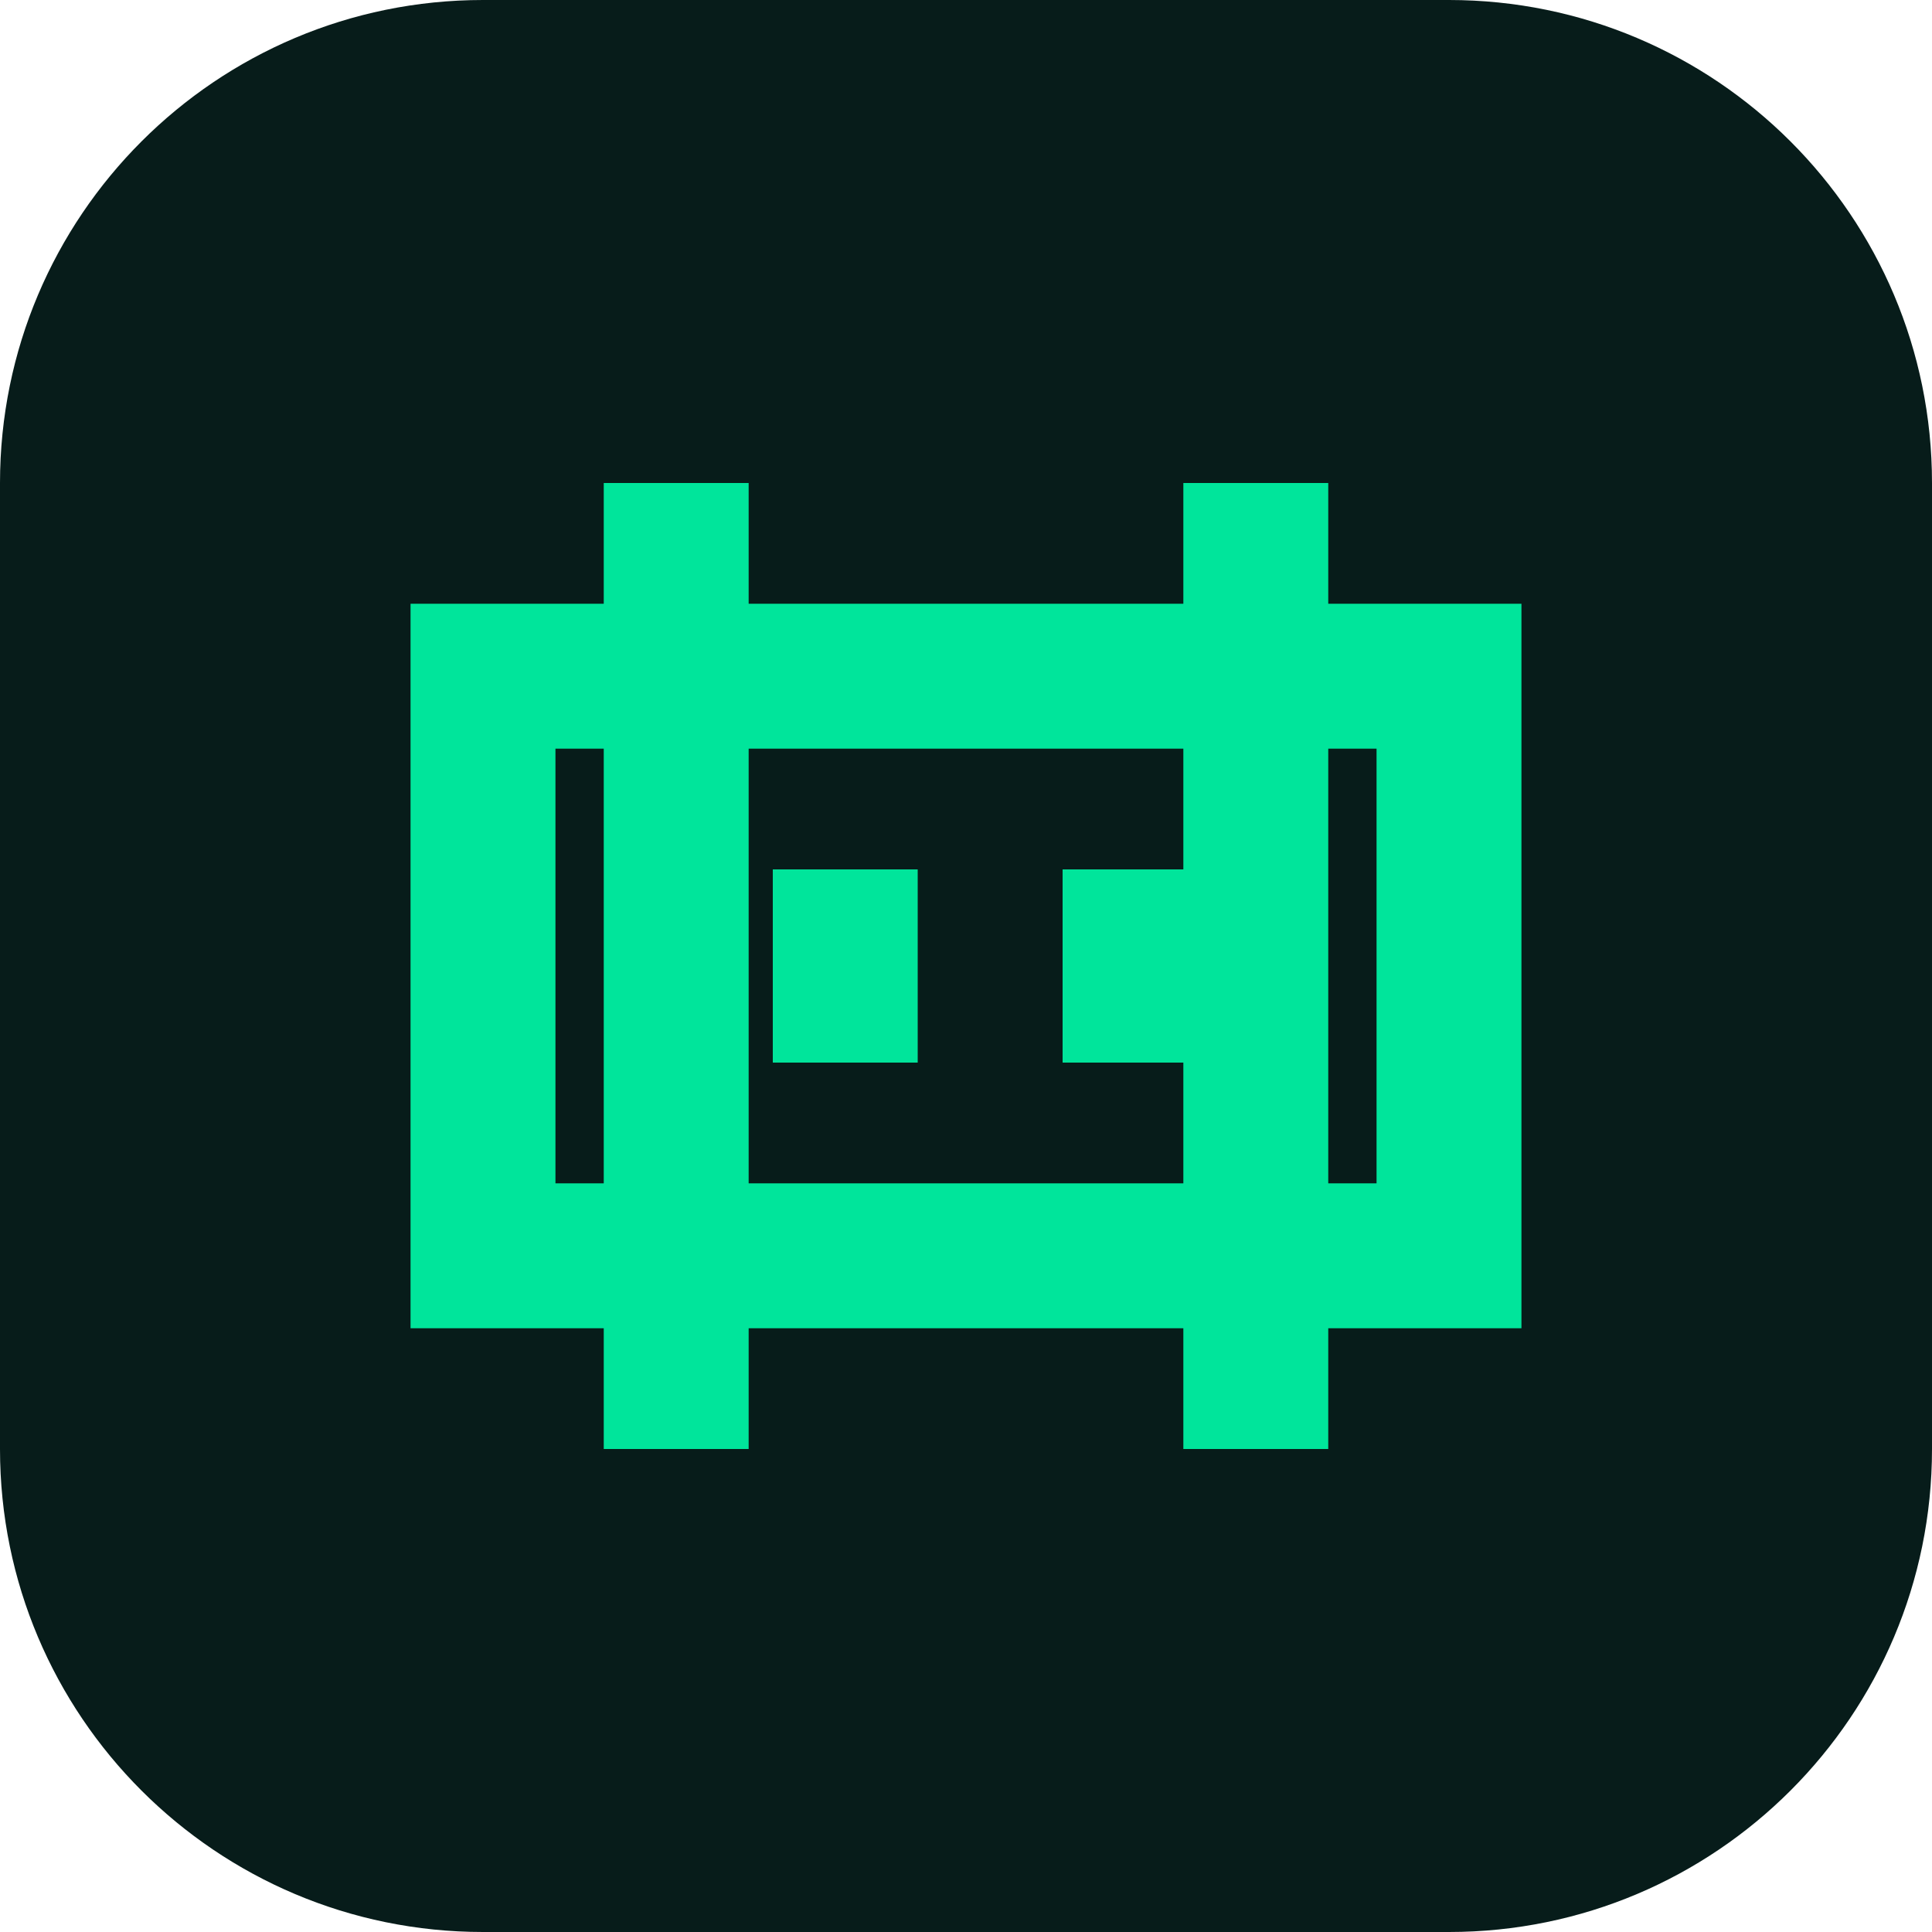
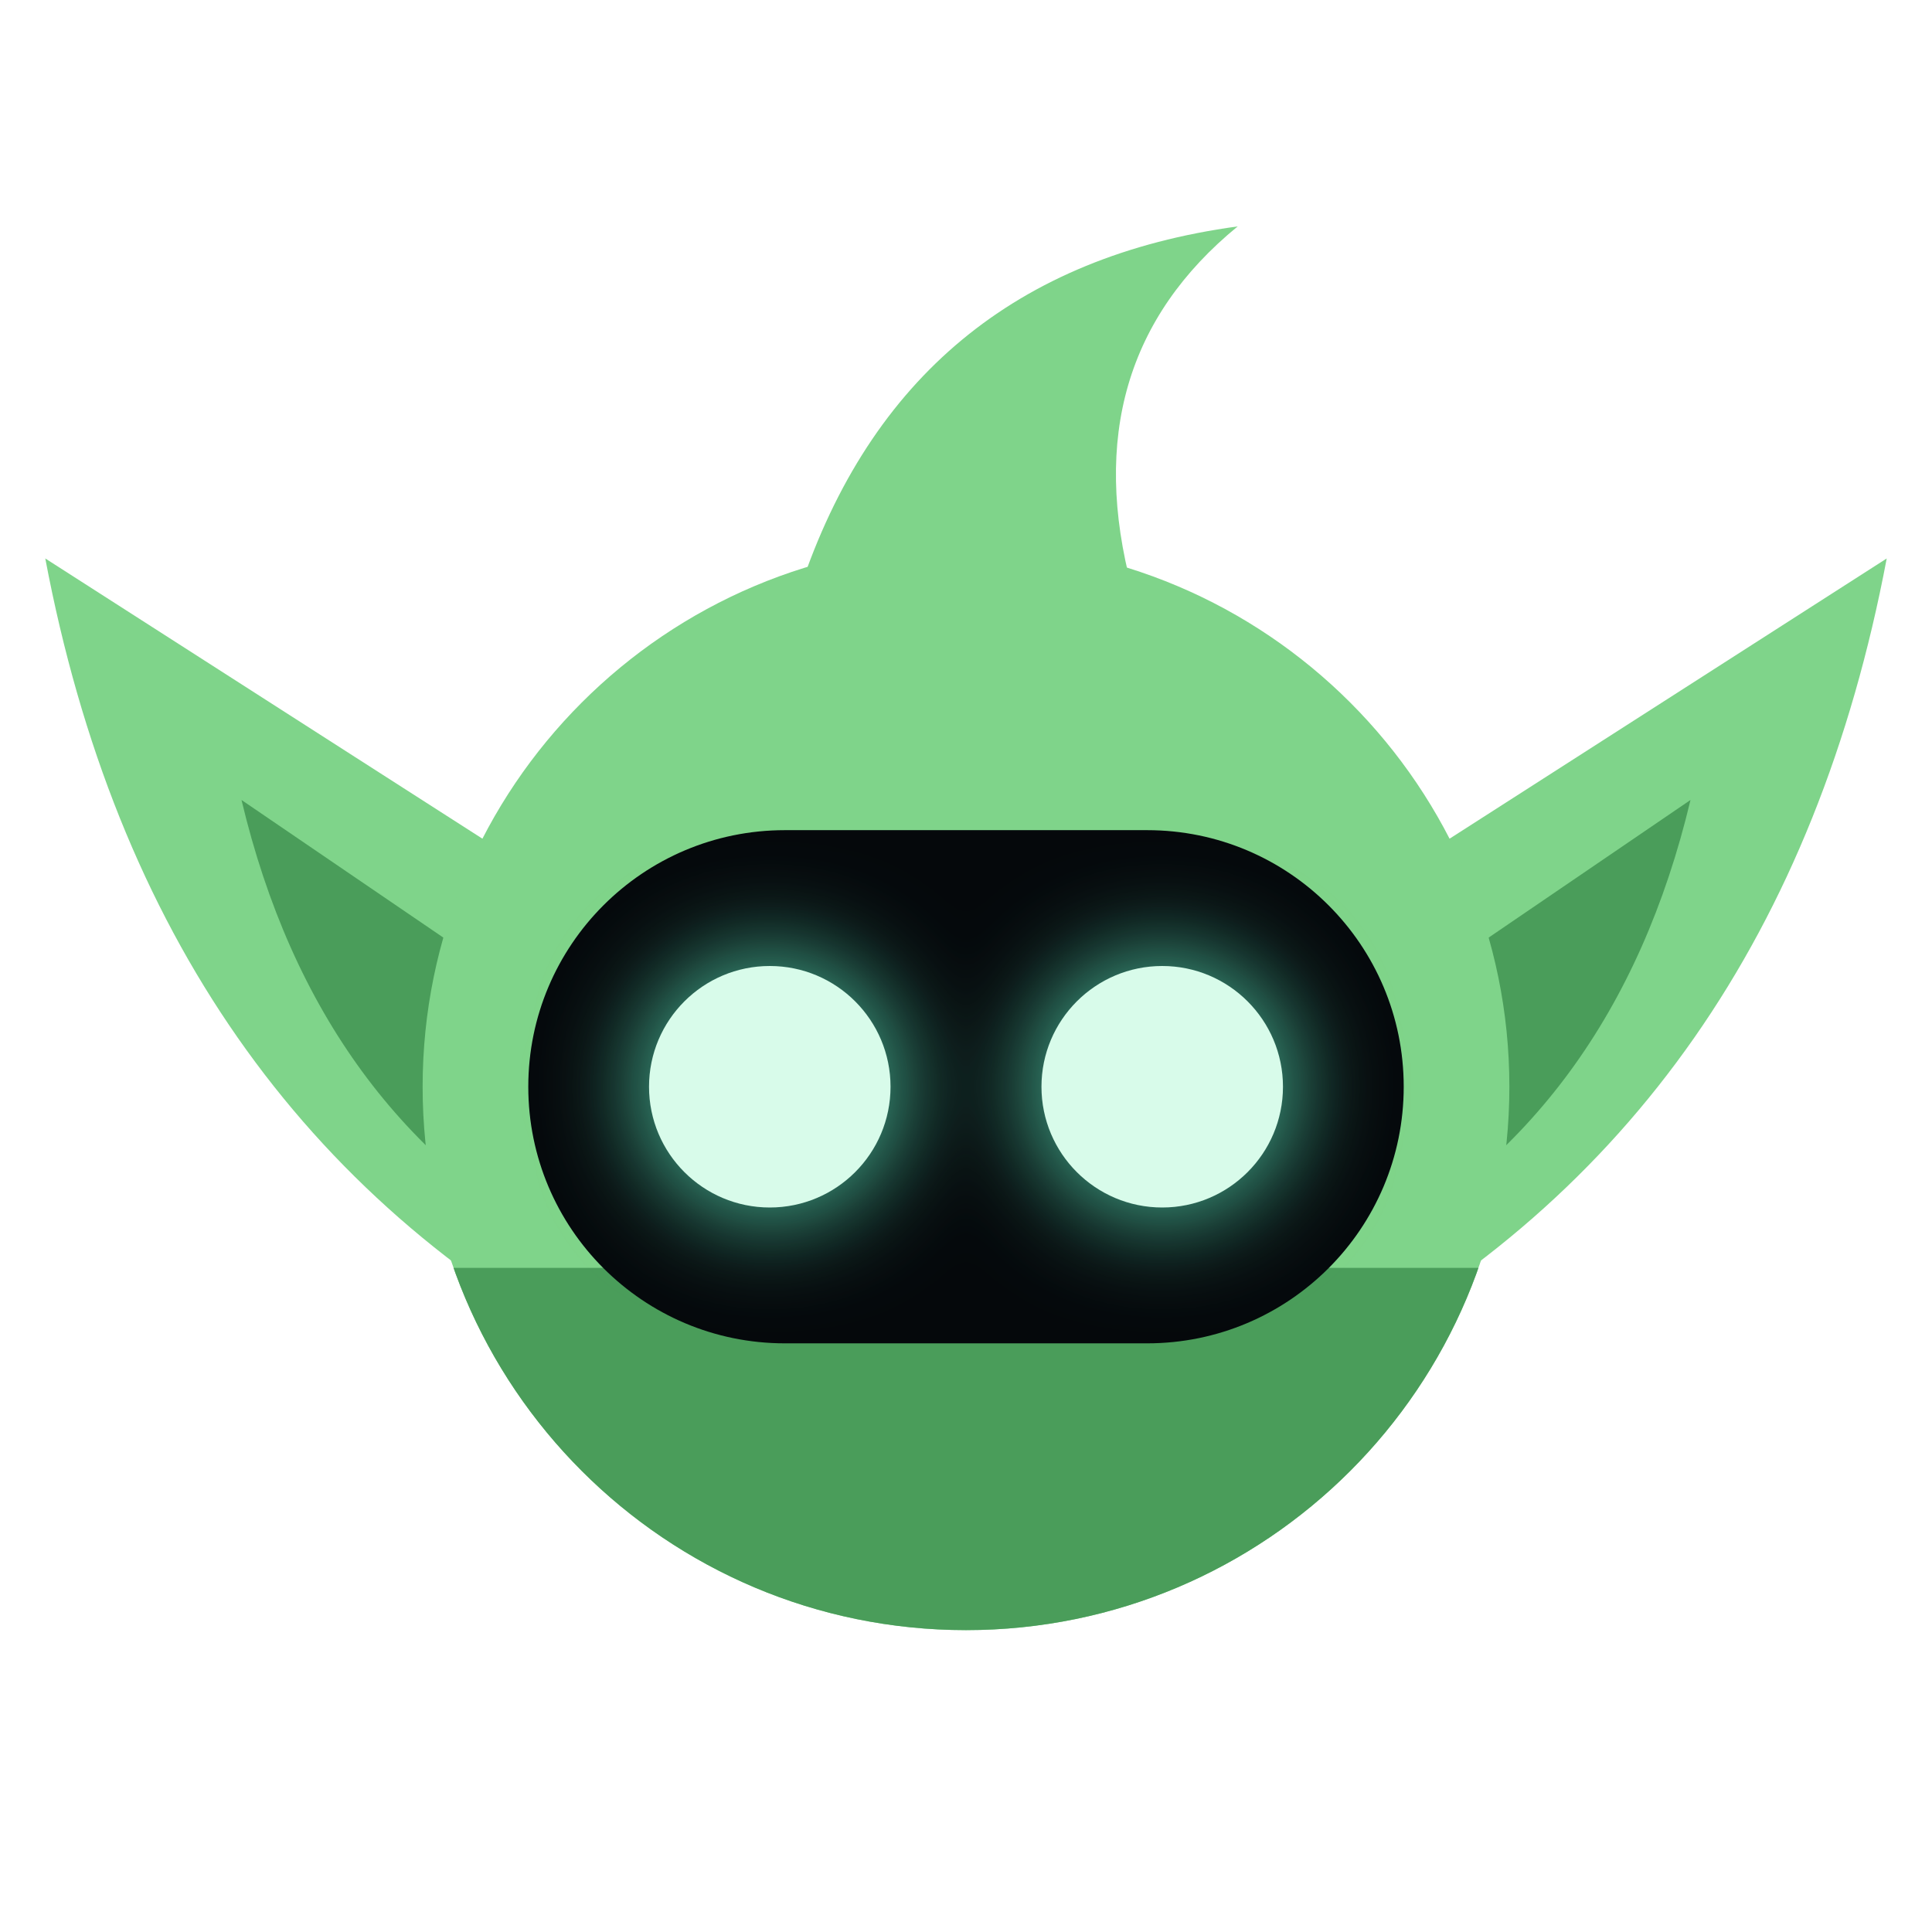
- <svg xmlns="http://www.w3.org/2000/svg" viewBox="0 0 40 40">
-   <rect width="40" height="40" rx="10" fill="#071c1a" />
-   <path d="M10 14h20v12H10zM14 10v20m12-20v20" fill="none" stroke="#00e59b" stroke-width="3" />
-   <path d="M16 18h3v4h-3zm6 0h3v4h-3z" fill="#00e59b" />
+ <svg xmlns="http://www.w3.org/2000/svg" viewBox="0 0 64 64">
+   <defs>
+     <filter id="eye-glow" x="-1" y="-1" width="3" height="3">
+       <feGaussianBlur stdDeviation="1.6" />
+     </filter>
+     <clipPath id="head">
+       <circle cx="32" cy="36" r="18" />
+     </clipPath>
+   </defs>
+   <path d="M21 31 1.5 18.5Q5 37 20 45Z" fill="#7fd48a" />
+   <path d="M43 31 62.5 18.5Q59 37 44 45Z" fill="#7fd48a" />
+   <path d="M19 34 8 26.5Q10.5 37 19 41.5Z" fill="#4a9d5a" />
+   <path d="M45 34 56 26.5Q53.5 37 45 41.5Z" fill="#4a9d5a" />
+   <path d="M26.5 19.5Q30 9 41 7.5Q35.5 12 37.5 19.5Z" fill="#7fd48a" />
+   <circle cx="32" cy="36" r="18" fill="#7fd48a" />
+   <rect x="12" y="42" width="40" height="14" fill="#4a9d5a" clip-path="url(#head)" />
+   <rect x="17.5" y="27.5" width="29" height="17" rx="8.5" fill="#05080b" />
+   <g fill="#5ef2c4" opacity=".7" filter="url(#eye-glow)">
+     <circle cx="25.5" cy="36" r="4.5" />
+     <circle cx="38.5" cy="36" r="4.5" />
+   </g>
+   <g fill="#d8fbea">
+     <circle cx="25.5" cy="36" r="4" />
+     <circle cx="38.5" cy="36" r="4" />
+   </g>
</svg>
